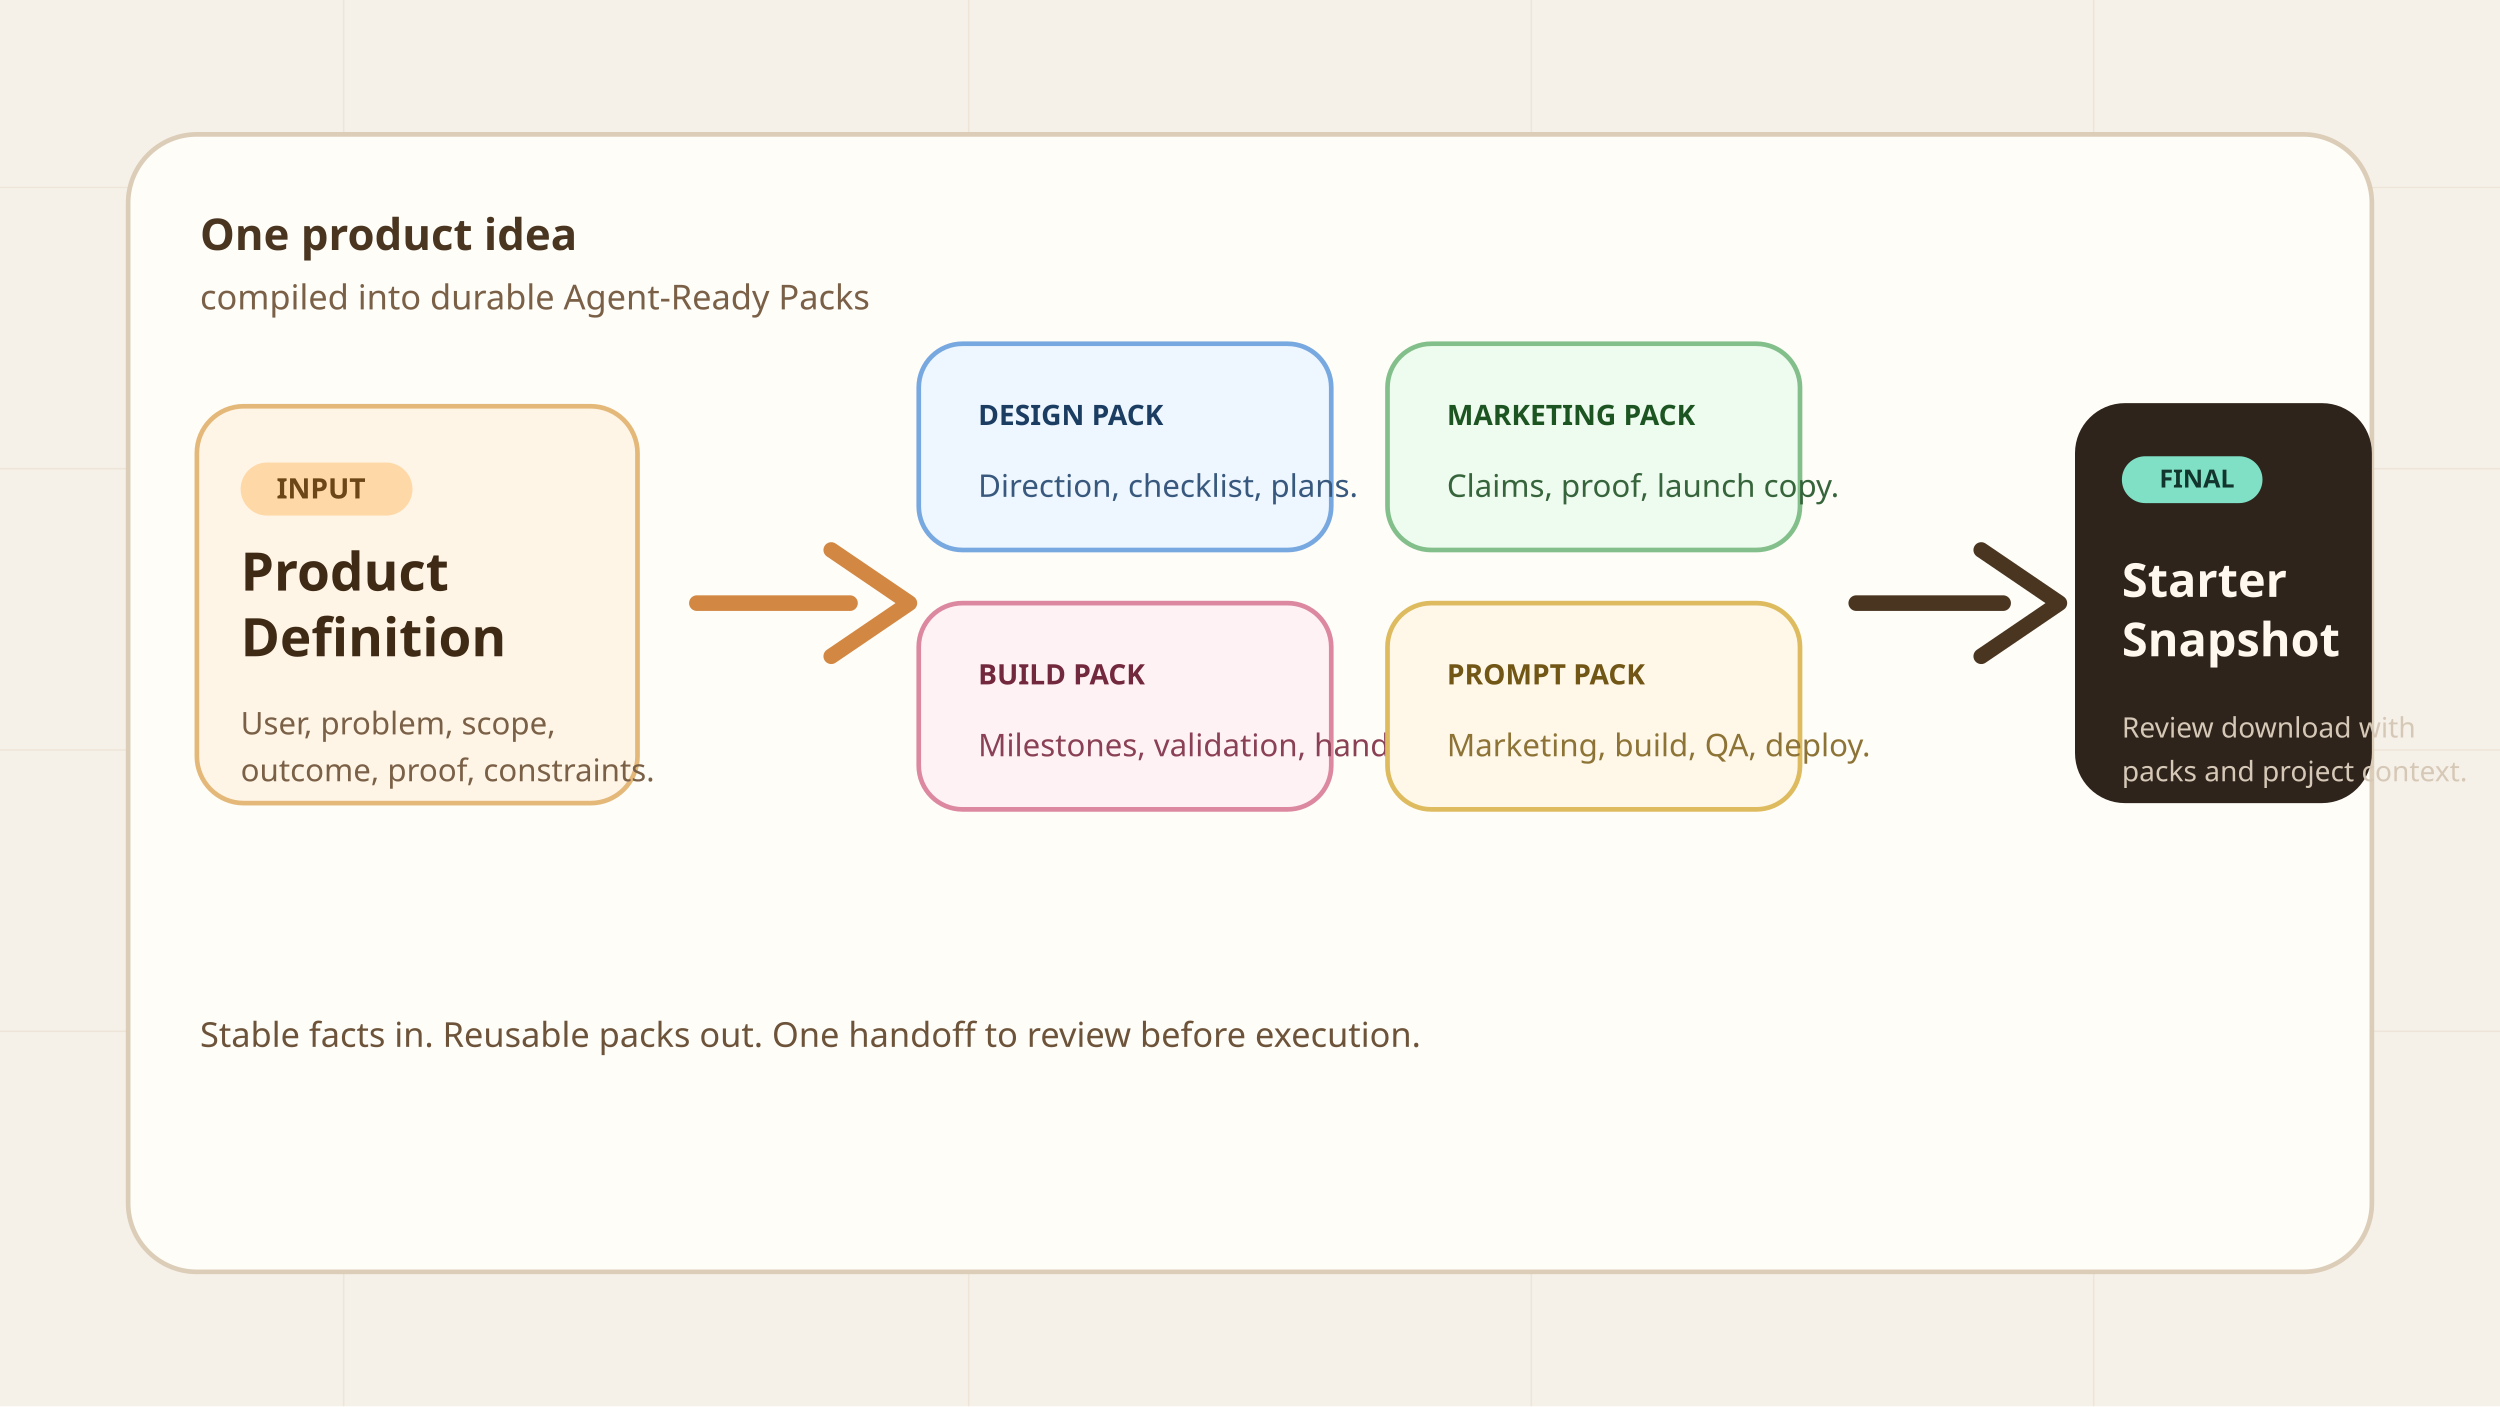
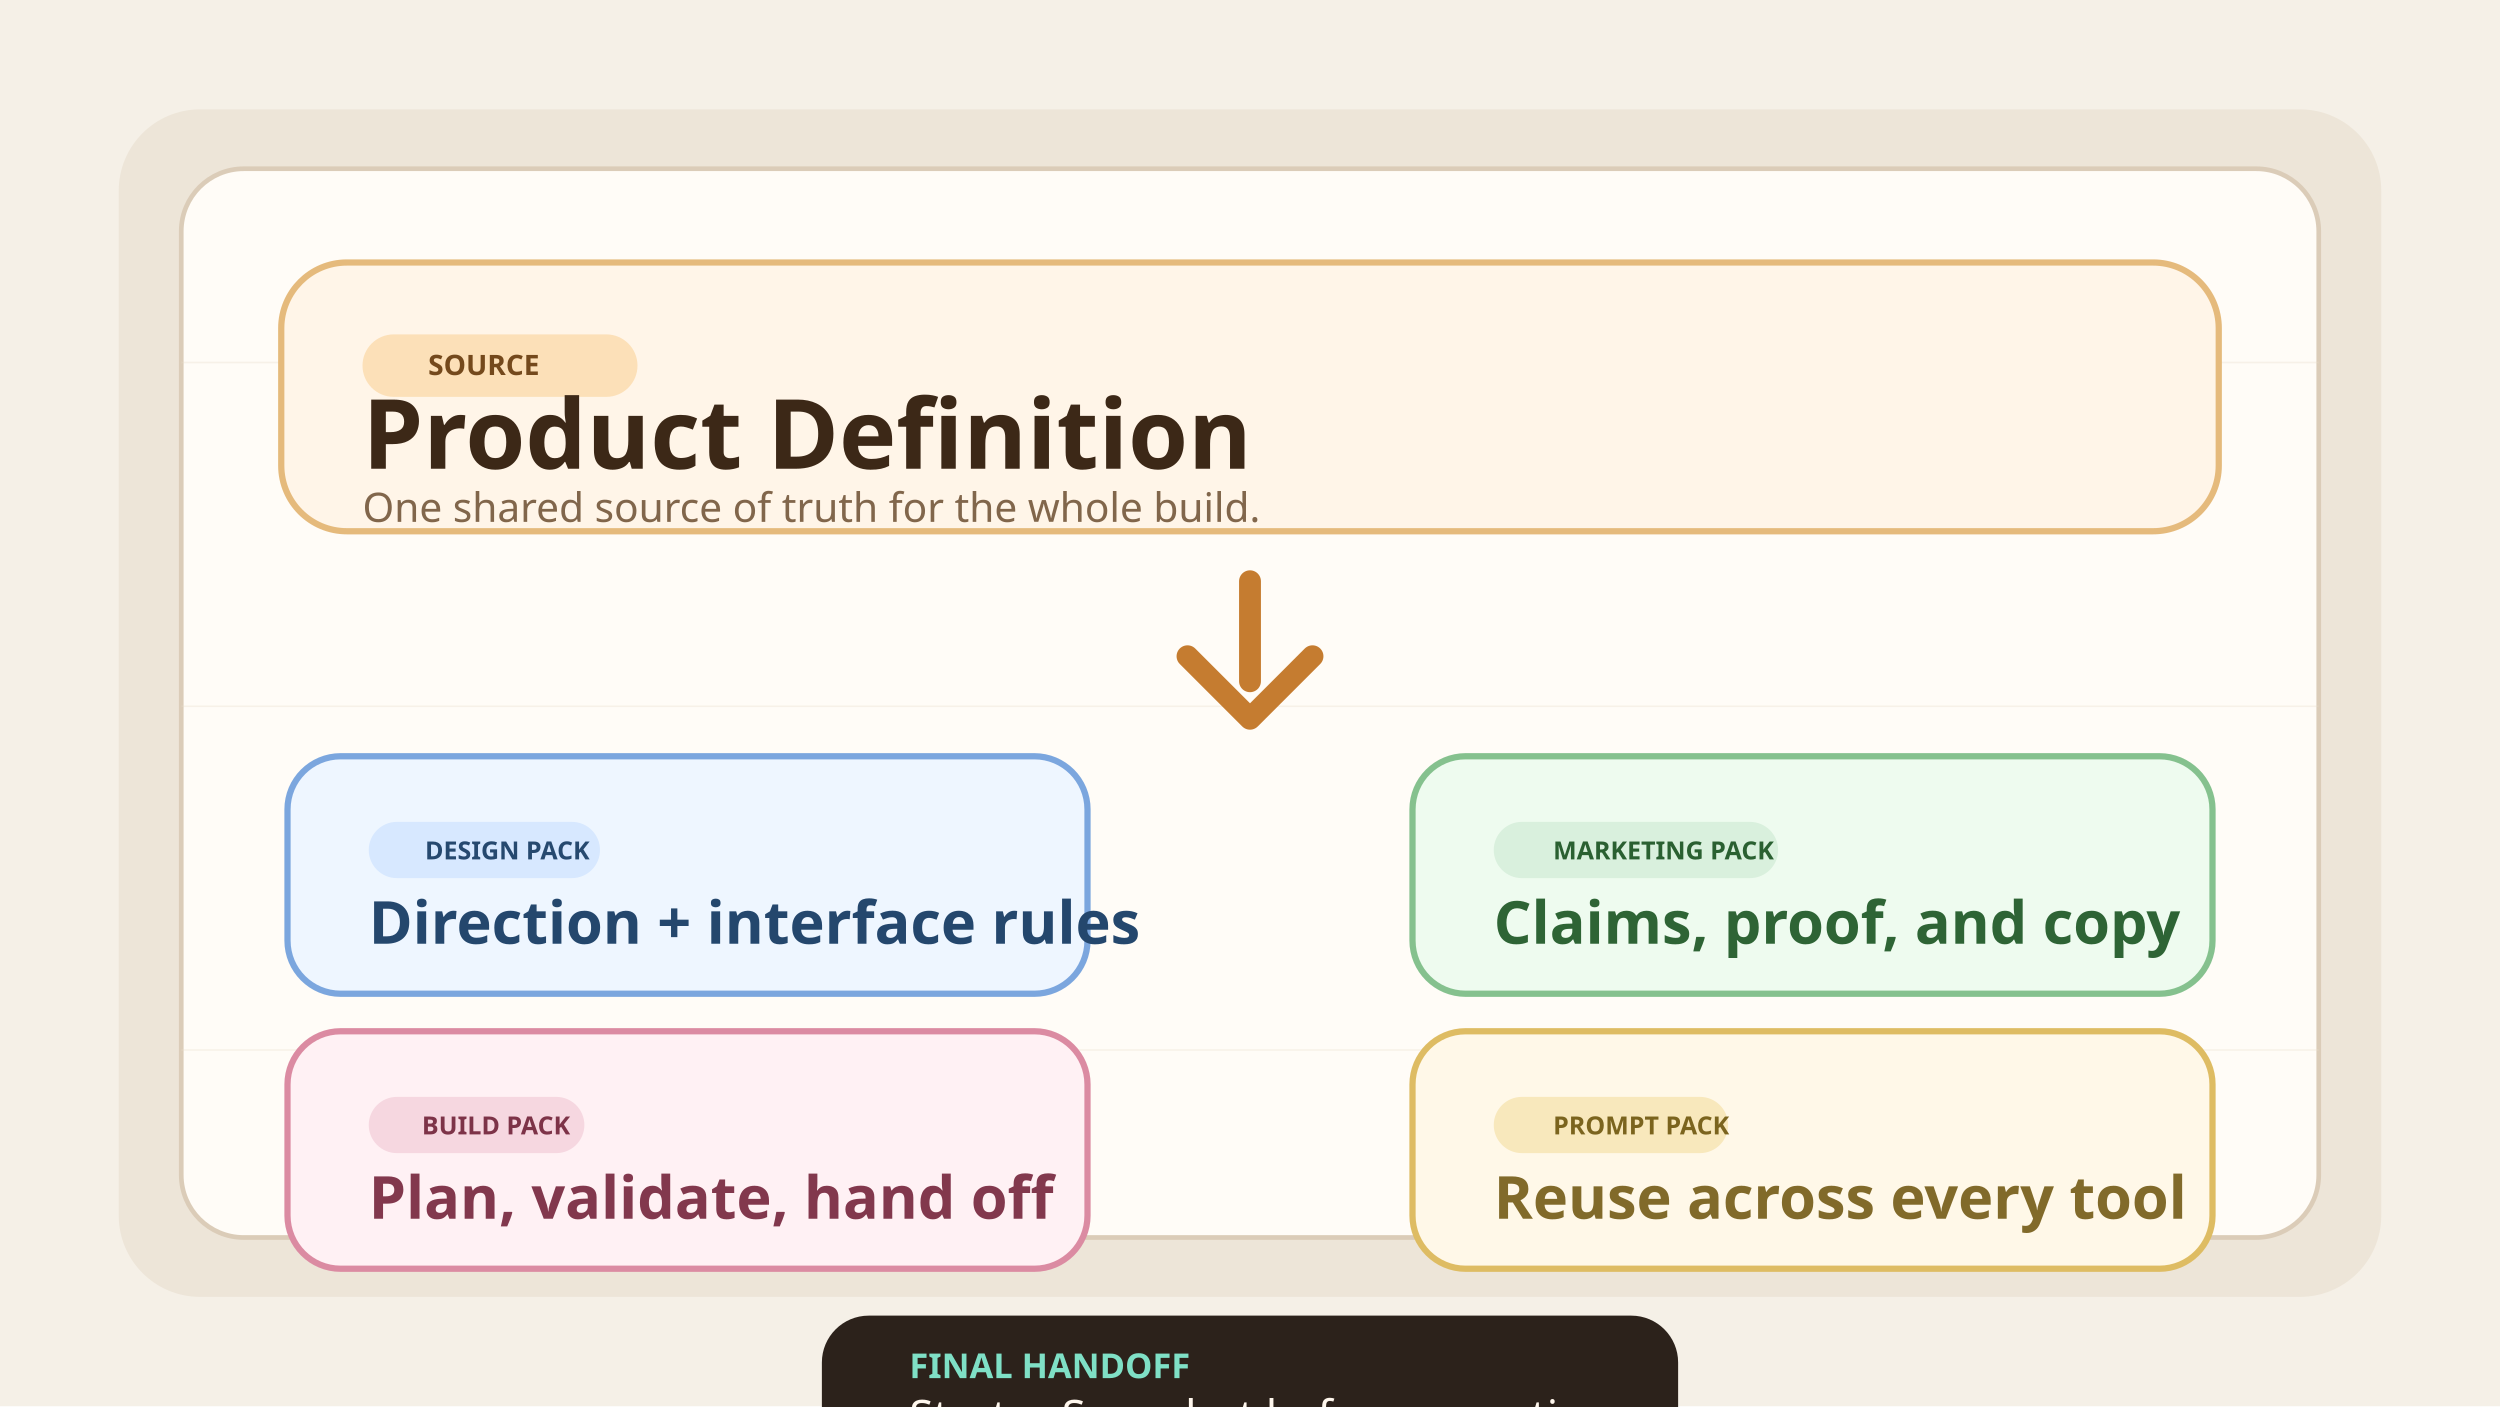
<svg xmlns="http://www.w3.org/2000/svg" width="1600" height="900" viewBox="0 0 1600 900" fill="none">
-   <rect width="1600" height="900" fill="#F6F1E8" />
-   <g opacity="0.45">
-     <path d="M0 120H1600" stroke="#E4D8C6" />
-     <path d="M0 300H1600" stroke="#E4D8C6" />
-     <path d="M0 480H1600" stroke="#E4D8C6" />
-     <path d="M0 660H1600" stroke="#E4D8C6" />
-     <path d="M220 0V900" stroke="#E4D8C6" />
-     <path d="M620 0V900" stroke="#E4D8C6" />
-     <path d="M980 0V900" stroke="#E4D8C6" />
-     <path d="M1340 0V900" stroke="#E4D8C6" />
+   <rect width="1600" height="900" fill="#F5F0E7" />
+   <rect x="76" y="70" width="1448" height="760" rx="52" fill="#EDE5D8" />
+   <rect x="116" y="108" width="1368" height="684" rx="40" fill="#FFFCF7" stroke="#DBCCB8" stroke-width="3" />
+   <g opacity="0.34">
+     <path d="M116 232H1484" stroke="#E7DBCB" />
+     <path d="M116 452H1484" stroke="#E7DBCB" />
+     <path d="M116 672H1484" stroke="#E7DBCB" />
  </g>
-   <rect x="82" y="86" width="1436" height="728" rx="44" fill="#FFFDF8" stroke="#DCCDB8" stroke-width="3" />
-   <text x="128" y="160" fill="#4A3521" font-family="ui-sans-serif, system-ui" font-size="28" font-weight="700">One product idea</text>
-   <text x="128" y="198" fill="#7A6047" font-family="ui-sans-serif, system-ui" font-size="22">compiled into durable Agent-Ready Packs</text>
-   <rect x="126" y="260" width="282" height="254" rx="30" fill="#FFF5E6" stroke="#E4B879" stroke-width="3" />
-   <rect x="154" y="296" width="110" height="34" rx="17" fill="#FFD8A8" />
-   <text x="177" y="319" fill="#6D4617" font-family="ui-sans-serif, system-ui" font-size="18" font-weight="700">INPUT</text>
-   <text x="154" y="378" fill="#3F2A15" font-family="ui-sans-serif, system-ui" font-size="34" font-weight="700">Product</text>
-   <text x="154" y="420" fill="#3F2A15" font-family="ui-sans-serif, system-ui" font-size="34" font-weight="700">Definition</text>
-   <text x="154" y="470" fill="#7A6047" font-family="ui-sans-serif, system-ui" font-size="20">User, problem, scope,</text>
-   <text x="154" y="500" fill="#7A6047" font-family="ui-sans-serif, system-ui" font-size="20">outcome, proof, constraints.</text>
-   <path d="M446 386H544" stroke="#D28743" stroke-width="10" stroke-linecap="round" />
-   <path d="M532 352L582 386L532 420" fill="none" stroke="#D28743" stroke-width="10" stroke-linecap="round" stroke-linejoin="round" />
-   <g>
-     <rect x="588" y="220" width="264" height="132" rx="28" fill="#EEF6FF" stroke="#78A8E0" stroke-width="3" />
-     <text x="626" y="272" fill="#1C3D62" font-family="ui-sans-serif, system-ui" font-size="18" font-weight="700">DESIGN PACK</text>
-     <text x="626" y="318" fill="#38597D" font-family="ui-sans-serif, system-ui" font-size="20">Direction, checklist, plans.</text>
-   </g>
-   <g>
-     <rect x="888" y="220" width="264" height="132" rx="28" fill="#EEFBEF" stroke="#82BF8A" stroke-width="3" />
-     <text x="926" y="272" fill="#1C5422" font-family="ui-sans-serif, system-ui" font-size="18" font-weight="700">MARKETING PACK</text>
-     <text x="926" y="318" fill="#36643B" font-family="ui-sans-serif, system-ui" font-size="20">Claims, proof, launch copy.</text>
-   </g>
-   <g>
-     <rect x="588" y="386" width="264" height="132" rx="28" fill="#FFF2F5" stroke="#DB88A0" stroke-width="3" />
-     <text x="626" y="438" fill="#73293D" font-family="ui-sans-serif, system-ui" font-size="18" font-weight="700">BUILD PACK</text>
-     <text x="626" y="484" fill="#8A4155" font-family="ui-sans-serif, system-ui" font-size="20">Milestones, validation, handoff.</text>
-   </g>
-   <g>
-     <rect x="888" y="386" width="264" height="132" rx="28" fill="#FFF8E8" stroke="#DDBB5E" stroke-width="3" />
-     <text x="926" y="438" fill="#715616" font-family="ui-sans-serif, system-ui" font-size="18" font-weight="700">PROMPT PACK</text>
-     <text x="926" y="484" fill="#8D7336" font-family="ui-sans-serif, system-ui" font-size="20">Marketing, build, QA, deploy.</text>
-   </g>
-   <path d="M1188 386H1282" stroke="#4A3521" stroke-width="10" stroke-linecap="round" />
-   <path d="M1268 352L1318 386L1268 420" fill="none" stroke="#4A3521" stroke-width="10" stroke-linecap="round" stroke-linejoin="round" />
-   <rect x="1328" y="258" width="190" height="256" rx="32" fill="#2E241C" />
-   <rect x="1358" y="292" width="90" height="30" rx="15" fill="#7FE0C6" />
-   <text x="1382" y="312" fill="#12362D" font-family="ui-sans-serif, system-ui" font-size="16" font-weight="700">FINAL</text>
-   <text x="1358" y="382" fill="#FFF8EE" font-family="ui-sans-serif, system-ui" font-size="30" font-weight="700">Starter</text>
-   <text x="1358" y="420" fill="#FFF8EE" font-family="ui-sans-serif, system-ui" font-size="30" font-weight="700">Snapshot</text>
-   <text x="1358" y="472" fill="#D6C8B7" font-family="ui-sans-serif, system-ui" font-size="18">Review download with</text>
-   <text x="1358" y="500" fill="#D6C8B7" font-family="ui-sans-serif, system-ui" font-size="18">packs and project context.</text>
-   <text x="128" y="670" fill="#6C533A" font-family="ui-sans-serif, system-ui" font-size="22">Stable facts in. Reusable packs out. One handoff to review before execution.</text>
+   <rect x="180" y="168" width="1240" height="172" rx="42" fill="#FFF5E8" stroke="#E5BA7C" stroke-width="4" />
+   <rect x="232" y="214" width="176" height="40" rx="20" fill="#FCE0B8" />
+   <text x="274" y="240" fill="#74491C" font-family="ui-sans-serif, system-ui" font-size="18" font-weight="700">SOURCE</text>
+   <text x="232" y="300" fill="#3C2817" font-family="ui-sans-serif, system-ui" font-size="62" font-weight="700">Product Definition</text>
+   <text x="232" y="334" fill="#81664B" font-family="ui-sans-serif, system-ui" font-size="26">One shared source of truth for the whole build.</text>
+   <path d="M800 372V436" stroke="#C57C30" stroke-width="14" stroke-linecap="round" />
+   <path d="M760 420L800 460L840 420" fill="none" stroke="#C57C30" stroke-width="14" stroke-linecap="round" stroke-linejoin="round" />
+   <rect x="184" y="484" width="512" height="152" rx="34" fill="#EEF6FF" stroke="#7BA6DE" stroke-width="4" />
+   <rect x="236" y="526" width="148" height="36" rx="18" fill="#D7E8FF" />
+   <text x="272" y="550" fill="#26496F" font-family="ui-sans-serif, system-ui" font-size="16" font-weight="700">DESIGN PACK</text>
+   <text x="236" y="604" fill="#24476D" font-family="ui-sans-serif, system-ui" font-size="38" font-weight="700">Direction + interface rules</text>
+   <rect x="904" y="484" width="512" height="152" rx="34" fill="#EEFBEF" stroke="#85C18E" stroke-width="4" />
+   <rect x="956" y="526" width="182" height="36" rx="18" fill="#D9F0DD" />
+   <text x="994" y="550" fill="#2A6031" font-family="ui-sans-serif, system-ui" font-size="16" font-weight="700">MARKETING PACK</text>
+   <text x="956" y="604" fill="#2E6435" font-family="ui-sans-serif, system-ui" font-size="38" font-weight="700">Claims, proof, and copy</text>
+   <rect x="184" y="660" width="512" height="152" rx="34" fill="#FFF1F4" stroke="#DB8BA2" stroke-width="4" />
+   <rect x="236" y="702" width="138" height="36" rx="18" fill="#F6D7E0" />
+   <text x="270" y="726" fill="#7D3348" font-family="ui-sans-serif, system-ui" font-size="16" font-weight="700">BUILD PACK</text>
+   <text x="236" y="780" fill="#82384D" font-family="ui-sans-serif, system-ui" font-size="38" font-weight="700">Plan, validate, hand off</text>
+   <rect x="904" y="660" width="512" height="152" rx="34" fill="#FFF8E8" stroke="#DEBC63" stroke-width="4" />
+   <rect x="956" y="702" width="150" height="36" rx="18" fill="#F8E8BC" />
+   <text x="994" y="726" fill="#7B641E" font-family="ui-sans-serif, system-ui" font-size="16" font-weight="700">PROMPT PACK</text>
+   <text x="956" y="780" fill="#816A2A" font-family="ui-sans-serif, system-ui" font-size="38" font-weight="700">Reuse across every tool</text>
+   <rect x="526" y="842" width="548" height="92" rx="30" fill="#2C221B" />
+   <text x="582" y="882" fill="#7FE0C6" font-family="ui-sans-serif, system-ui" font-size="22" font-weight="700">FINAL HANDOFF</text>
+   <text x="582" y="916" fill="#FFF7ED" font-family="ui-sans-serif, system-ui" font-size="28">Starter Snapshot before execution.</text>
</svg>
